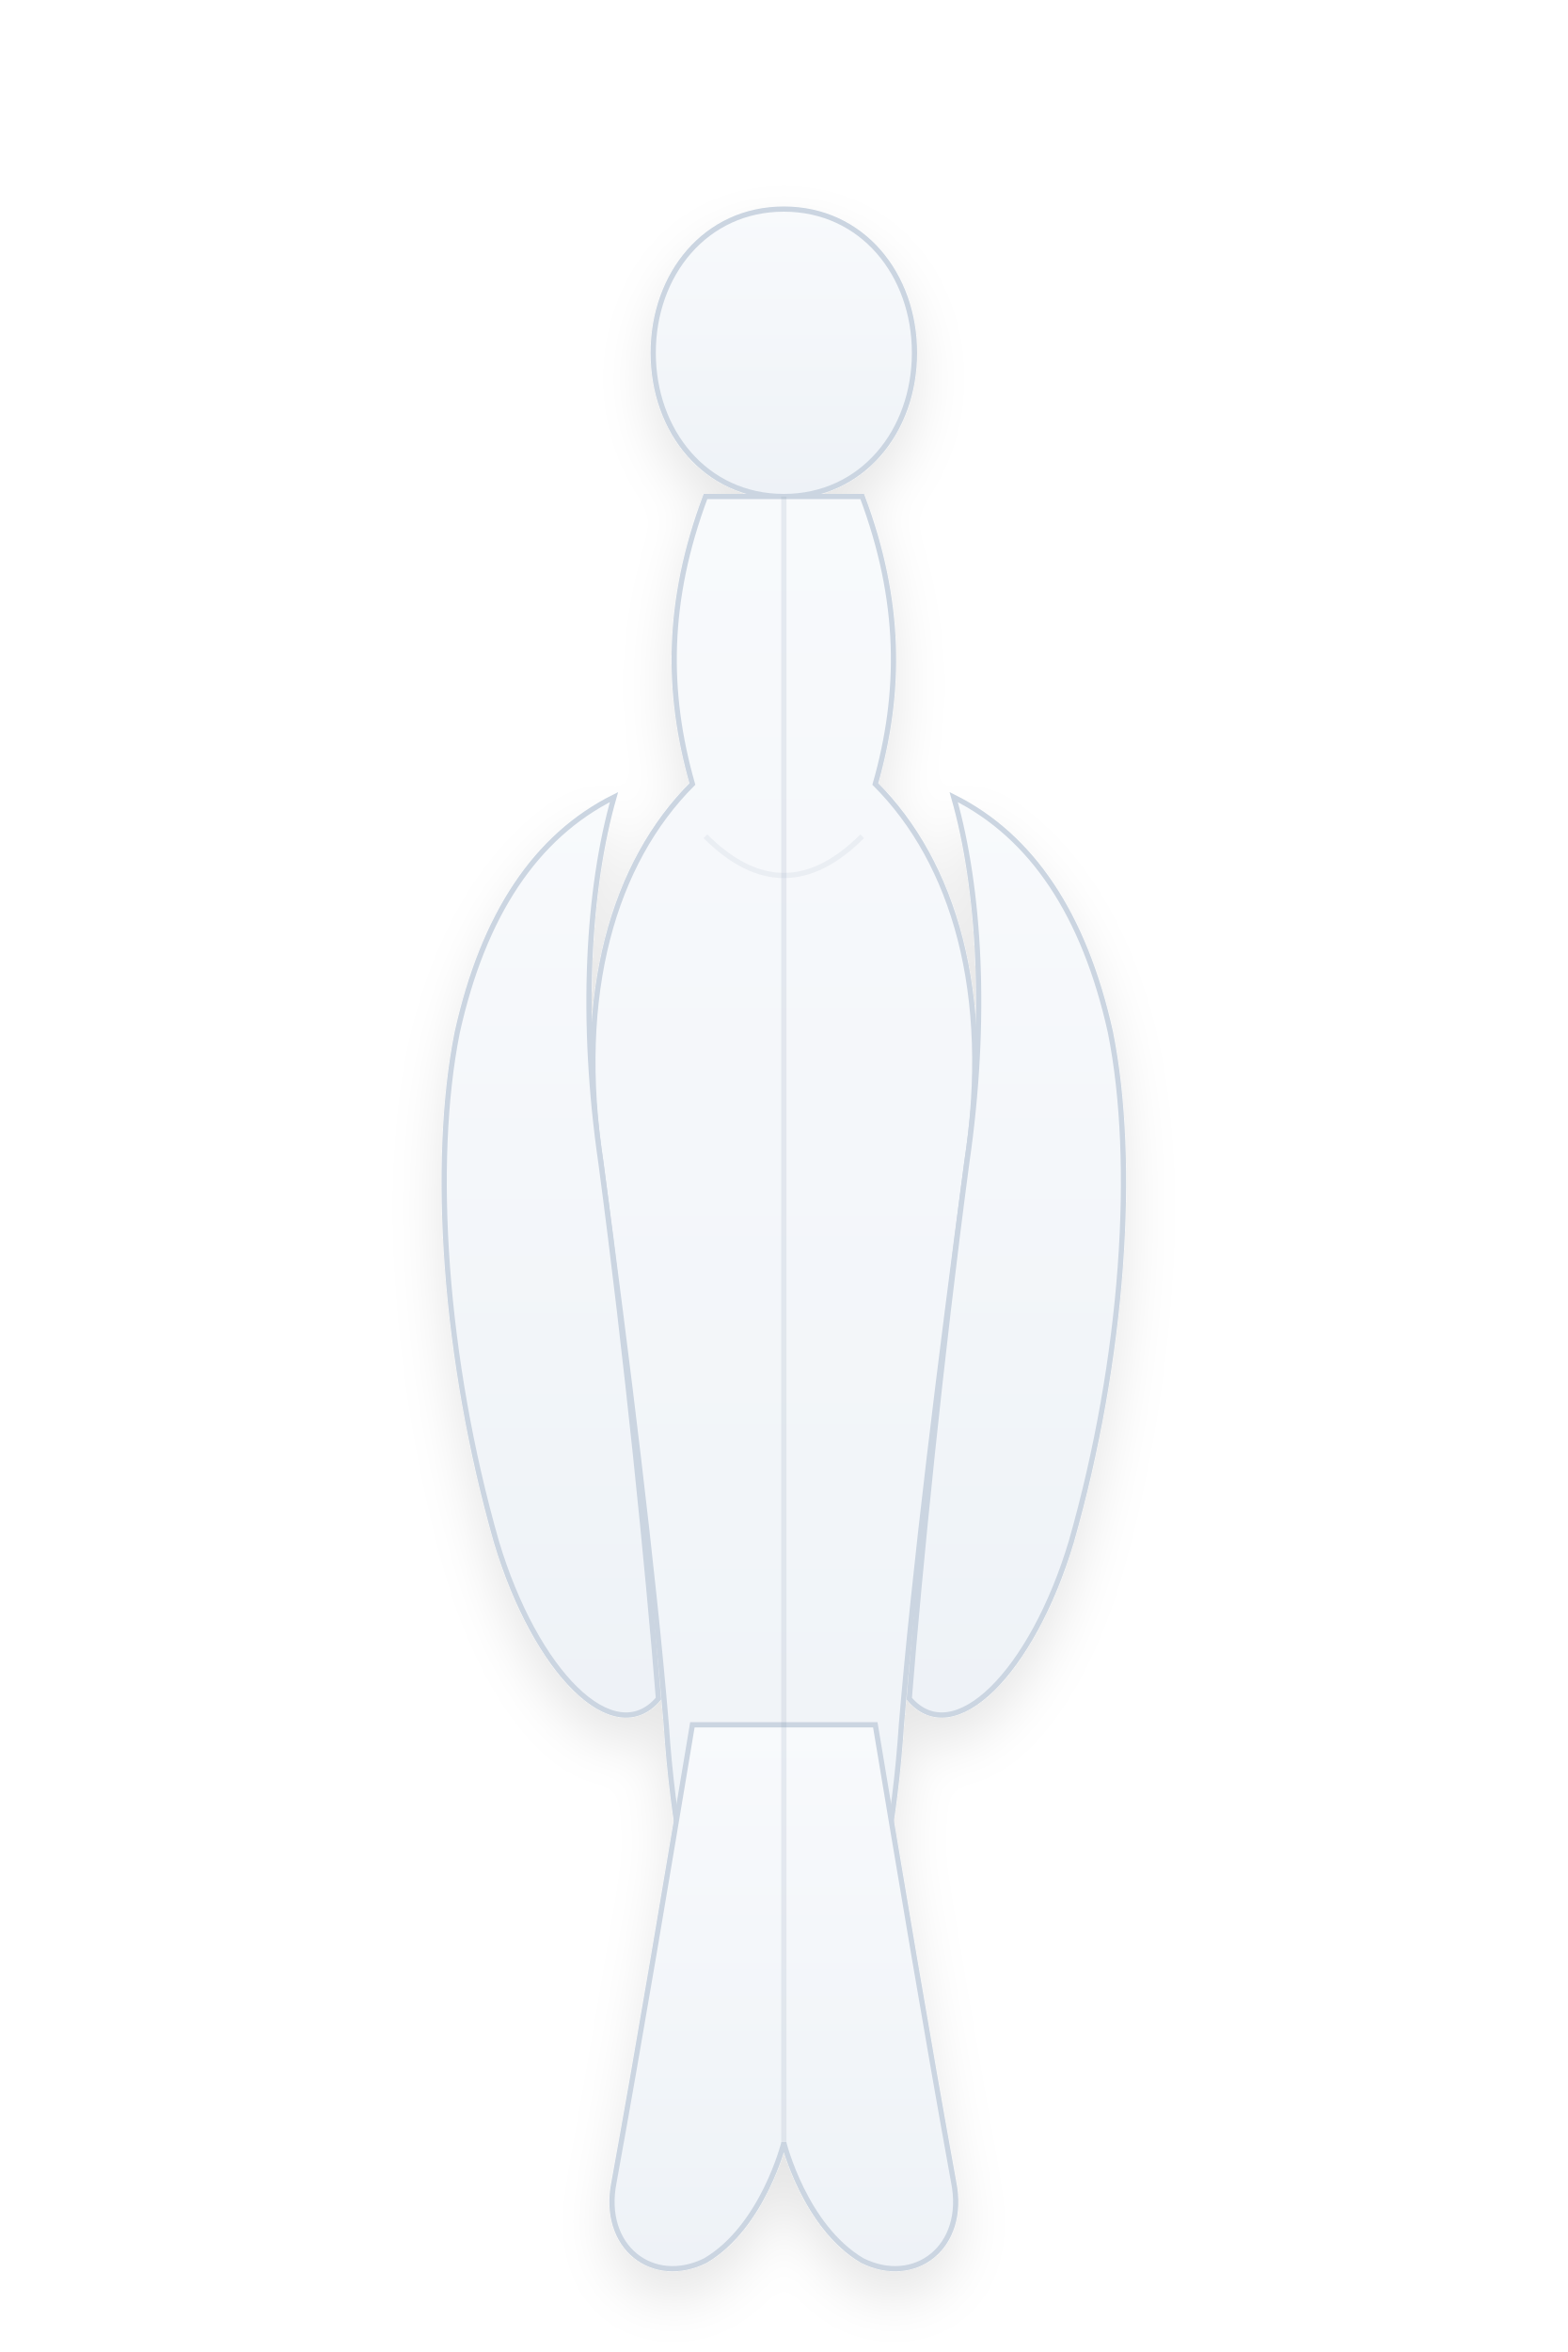
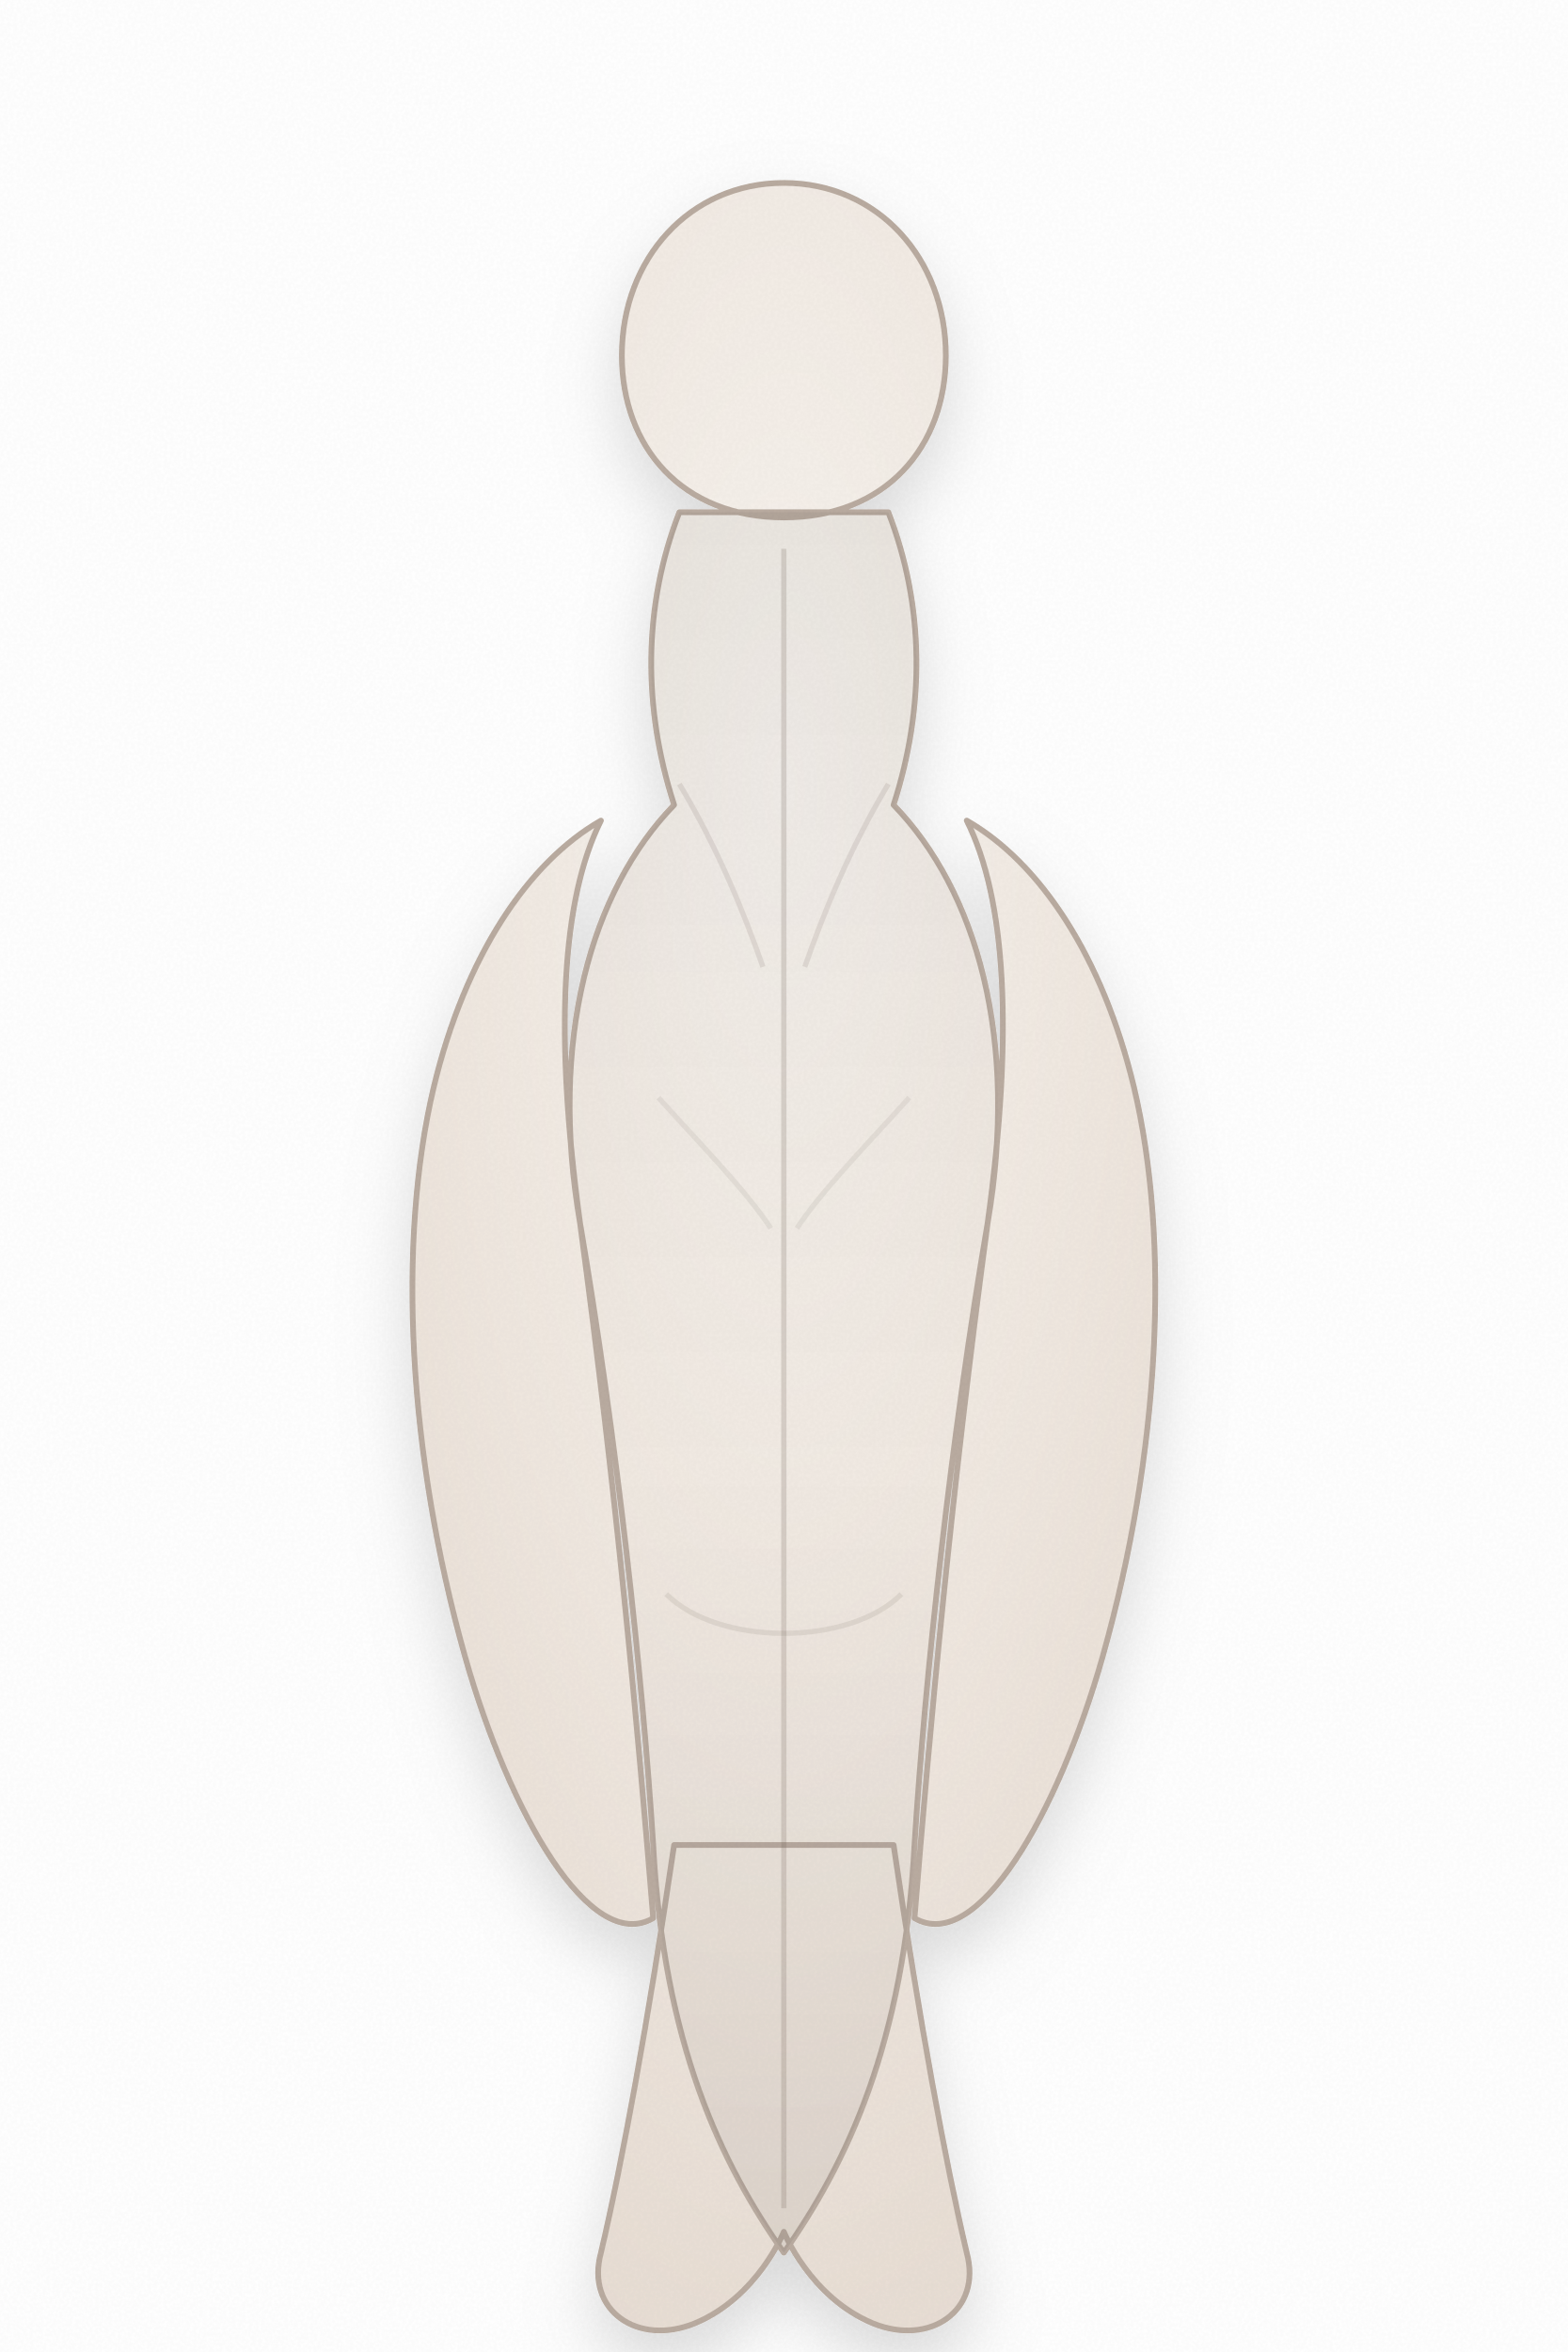
<svg xmlns="http://www.w3.org/2000/svg" width="600" height="900" viewBox="0 0 600 900">
  <defs>
-     <linearGradient id="skin" x1="0" y1="0" x2="0" y2="1">
-       <stop offset="0" stop-color="#f8fafc" />
-       <stop offset="1" stop-color="#eef2f7" />
+     <radialGradient id="skinBack" cx="50%" cy="28%" r="82%">
+       <stop offset="0%" stop-color="#f7f3ee" />
+       <stop offset="55%" stop-color="#efe7df" />
+       <stop offset="100%" stop-color="#e6dbd1" />
+     </radialGradient>
+     <linearGradient id="shadeBack" x1="0" y1="0" x2="0" y2="1">
+       <stop offset="0%" stop-color="#000" stop-opacity="0.08" />
+       <stop offset="55%" stop-color="#000" stop-opacity="0.00" />
+       <stop offset="100%" stop-color="#000" stop-opacity="0.10" />
    </linearGradient>
    <filter id="softShadow" x="-20%" y="-20%" width="140%" height="140%">
-       <feDropShadow dx="0" dy="10" stdDeviation="10" flood-color="#000000" flood-opacity="0.10" />
+       <feDropShadow dx="0" dy="12" stdDeviation="12" flood-color="#000" flood-opacity="0.14" />
+     </filter>
+     <filter id="grain" x="-10%" y="-10%" width="120%" height="120%">
+       <feTurbulence type="fractalNoise" baseFrequency="0.8" numOctaves="2" stitchTiles="stitch" />
+       <feColorMatrix type="matrix" values="0 0 0 0 0                 0 0 0 0 0                 0 0 0 0 0                 0 0 0 .03 0" />
    </filter>
  </defs>
  <g filter="url(#softShadow)">
-     <path d="M300 80              C270 80 250 105 250 135              C250 165 270 190 300 190              C330 190 350 165 350 135              C350 105 330 80 300 80Z" fill="url(#skin)" stroke="#cbd5e1" stroke-width="2" />
-     <path d="M270 190              C255 230 255 265 265 300              C235 330 220 380 230 445              C240 520 250 600 255 660              C260 735 280 785 300 820              C320 785 340 735 345 660              C350 600 360 520 370 445              C380 380 365 330 335 300              C345 265 345 230 330 190Z" fill="url(#skin)" stroke="#cbd5e1" stroke-width="2" />
-     <path d="M235 305              C205 320 185 350 175 395              C165 445 170 520 190 590              C205 640 235 670 252 650              C248 600 240 520 230 445              C222 390 225 340 235 305Z" fill="url(#skin)" stroke="#cbd5e1" stroke-width="2" />
-     <path d="M365 305              C395 320 415 350 425 395              C435 445 430 520 410 590              C395 640 365 670 348 650              C352 600 360 520 370 445              C378 390 375 340 365 305Z" fill="url(#skin)" stroke="#cbd5e1" stroke-width="2" />
-     <path d="M265 660              C255 720 245 780 235 835              C230 860 250 875 270 865              C292 852 300 820 300 820              C300 820 308 852 330 865              C350 875 370 860 365 835              C355 780 345 720 335 660Z" fill="url(#skin)" stroke="#cbd5e1" stroke-width="2" />
+     <path id="body-outline-back" d="M300 70          C264 70 238 99 238 136          C238 171 261 198 300 198          C339 198 362 171 362 136          C362 99 336 70 300 70 Z           M260 196          C246 232 246 271 258 308          C226 341 210 398 222 468          C236 550 246 642 250 706          C254 782 276 828 300 862          C324 828 346 782 350 706          C354 642 364 550 378 468          C390 398 374 341 342 308          C354 271 354 232 340 196 Z           M230 314          C202 330 178 366 166 416          C152 475 156 556 178 634          C195 694 226 748 250 734          C244 660 236 572 222 468          C212 395 215 344 230 314 Z           M370 314          C398 330 422 366 434 416          C448 475 444 556 422 634          C405 694 374 748 350 734          C356 660 364 572 378 468          C388 395 385 344 370 314 Z           M258 706          C248 774 238 828 230 862          C224 884 244 898 266 889          C290 879 300 854 300 854          C300 854 310 879 334 889          C356 898 376 884 370 862          C362 828 352 774 342 706 Z" fill="url(#skinBack)" stroke="#b9aba0" stroke-width="2.2" stroke-linejoin="round" />
+     <path d="M260 196          C246 232 246 271 258 308          C226 341 210 398 222 468          C236 550 246 642 250 706          C254 782 276 828 300 862          C324 828 346 782 350 706          C354 642 364 550 378 468          C390 398 374 341 342 308          C354 271 354 232 340 196 Z" fill="url(#shadeBack)" opacity="0.55" />
+     <g stroke="#6b5c52" stroke-opacity="0.22" stroke-width="2" fill="none">
+       <path d="M300 210 L300 845" stroke-opacity="0.20" />
+       <path d="M260 300 C275 325 285 350 292 370" stroke-opacity="0.14" />
+       <path d="M340 300 C325 325 315 350 308 370" stroke-opacity="0.14" />
+       <path d="M252 420 C270 440 285 455 295 470" stroke-opacity="0.10" />
+       <path d="M348 420 C330 440 315 455 305 470" stroke-opacity="0.10" />
+       <path d="M255 610 C275 630 325 630 345 610" stroke-opacity="0.12" />
+     </g>
+     <rect x="0" y="0" width="600" height="900" filter="url(#grain)" opacity="0.7" />
  </g>
-   <path d="M300 190 L300 820" stroke="#94a3b8" stroke-opacity="0.18" stroke-width="2" />
-   <path d="M270 320 C290 340 310 340 330 320" stroke="#94a3b8" stroke-opacity="0.12" stroke-width="2" fill="none" />
</svg>
